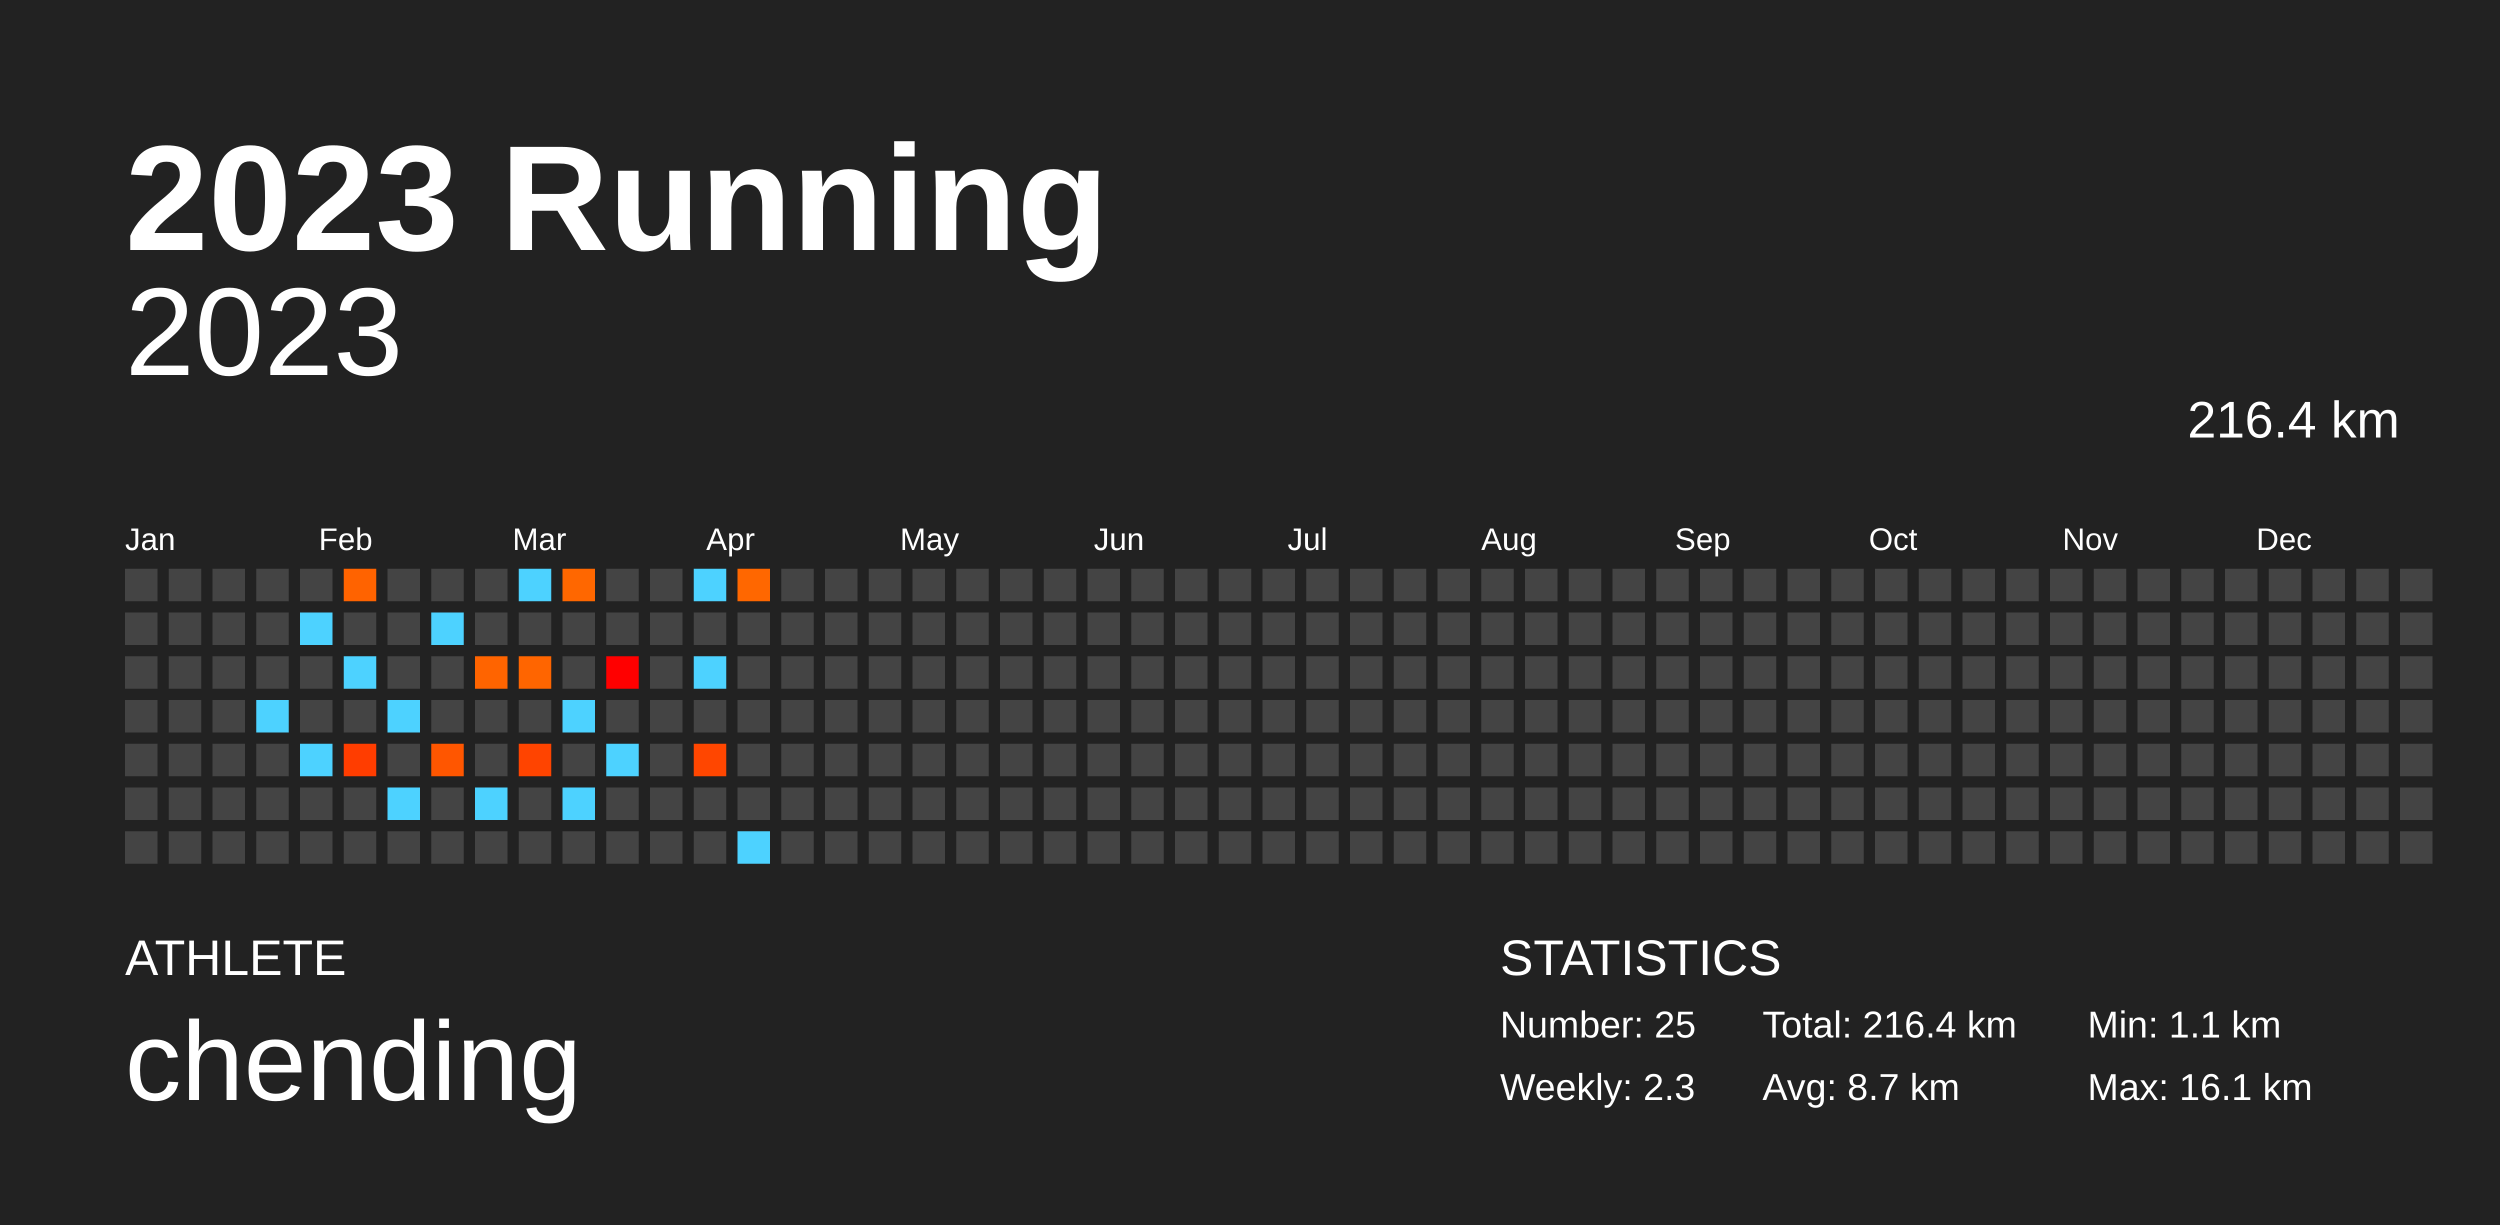
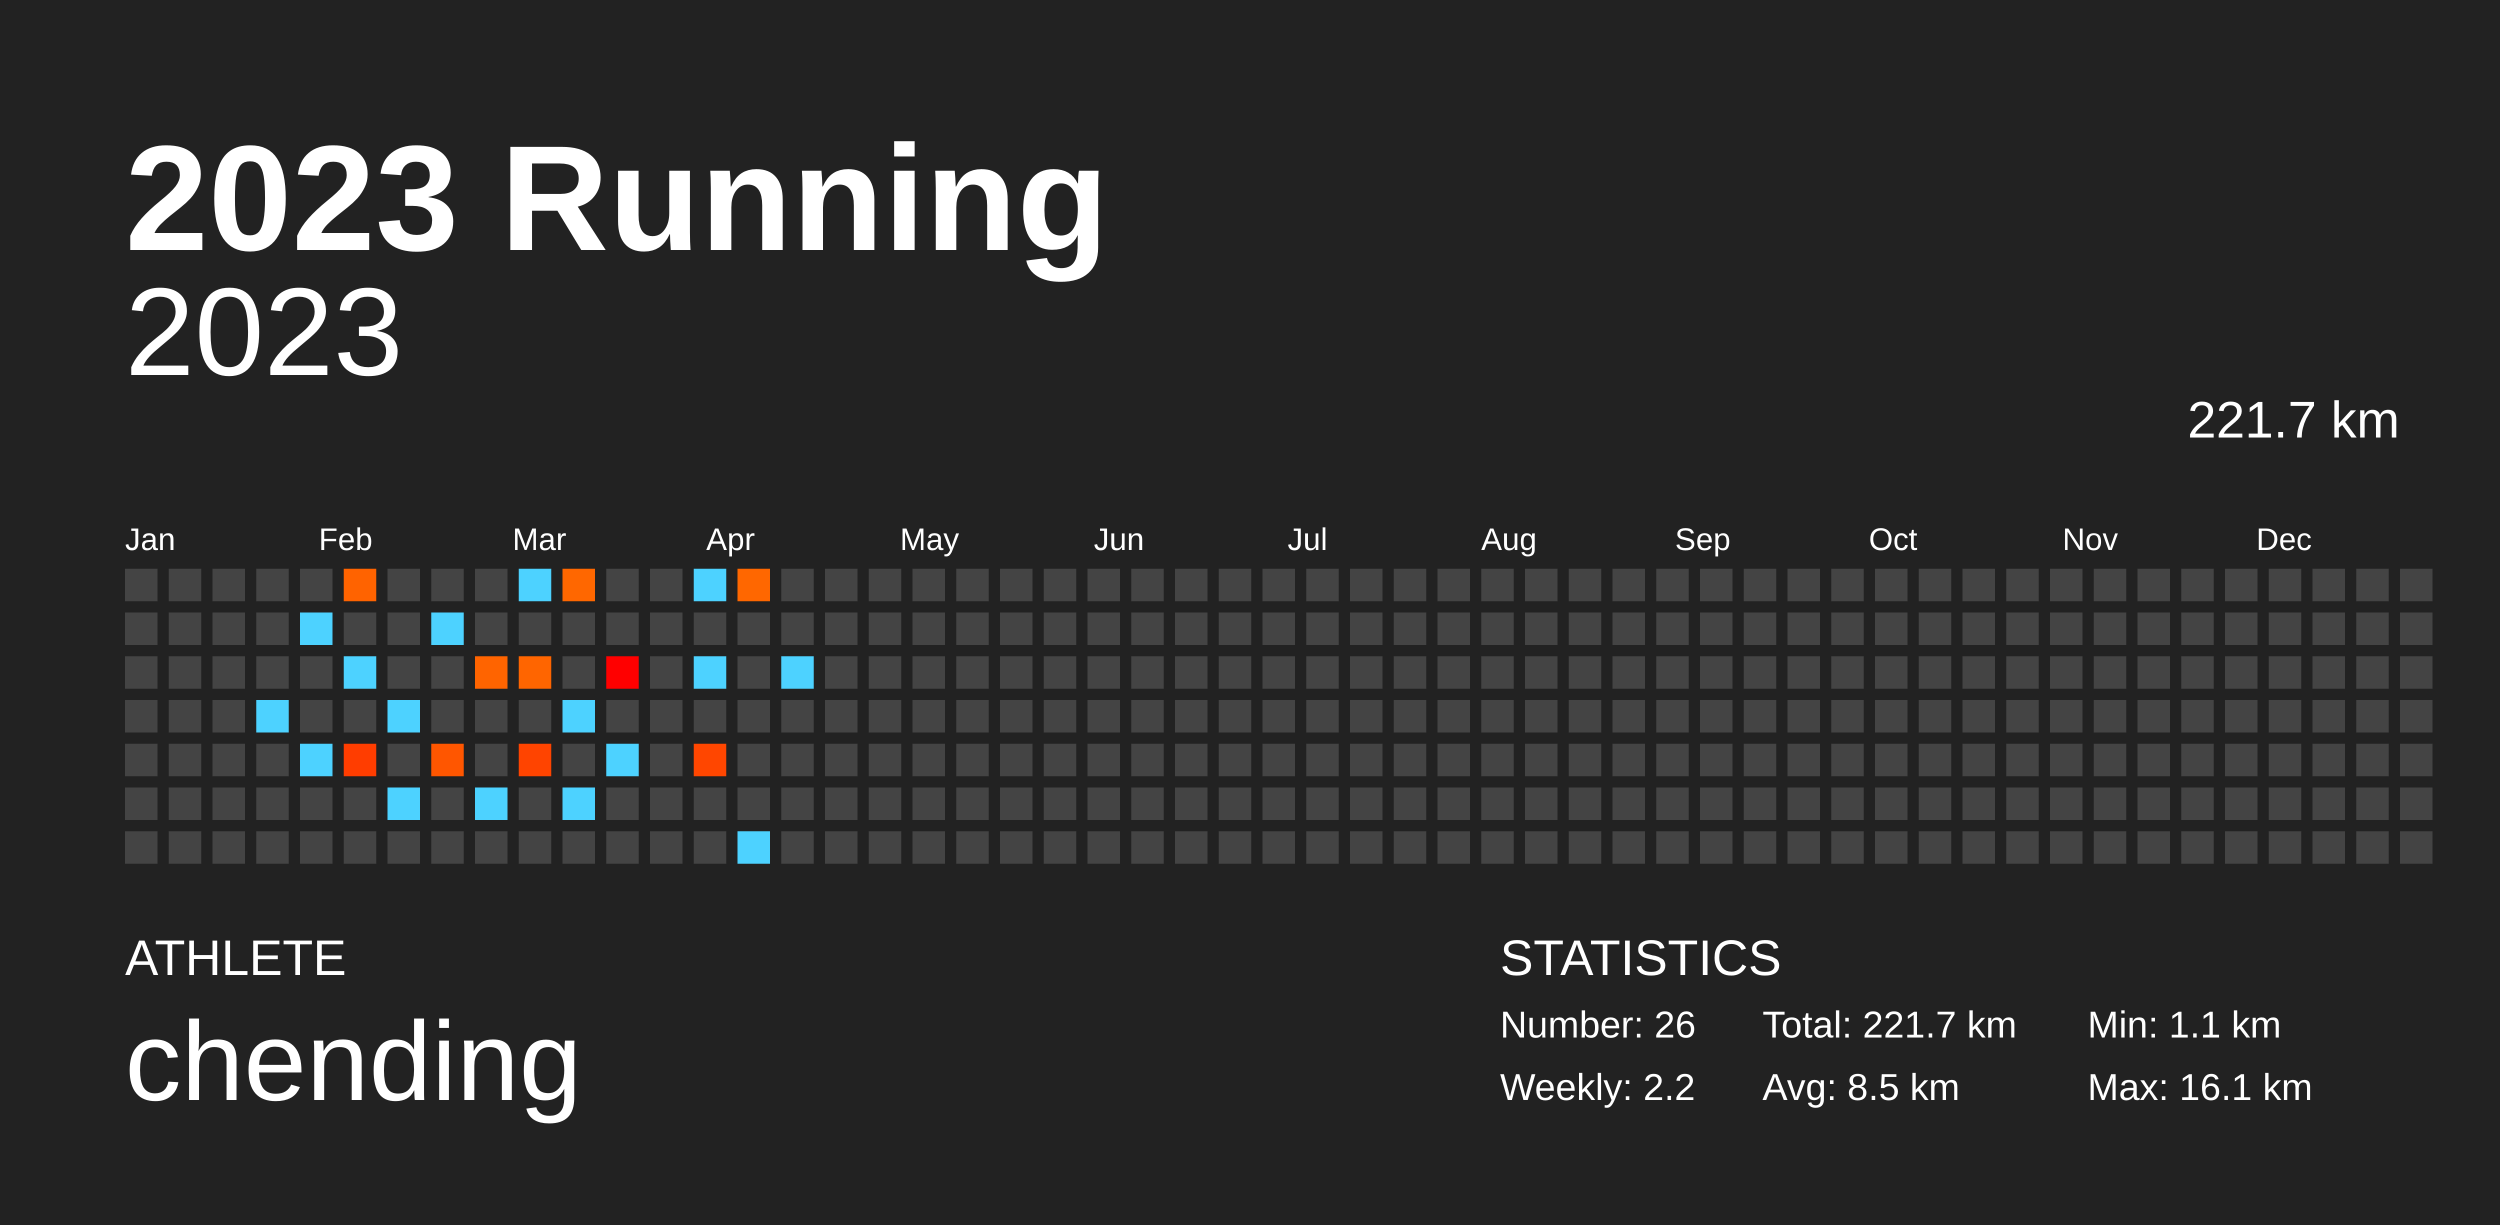
<svg xmlns="http://www.w3.org/2000/svg" baseProfile="full" height="98mm" version="1.1" viewBox="0,0,200,98" width="200mm">
  <defs />
  <rect fill="#222222" height="98" width="200" x="0" y="0" />
  <text fill="#FFFFFF" style="font-size:12px; font-family:Arial; font-weight:bold;" x="10" y="20">2023 Running</text>
  <text fill="#FFFFFF" style="font-size:4px; font-family:Arial" x="10" y="78">ATHLETE</text>
  <text fill="#FFFFFF" style="font-size:9px; font-family:Arial" x="10" y="88">chending</text>
  <text fill="#FFFFFF" style="font-size:4px; font-family:Arial" x="120" y="78">STATISTICS</text>
-   <text fill="#FFFFFF" style="font-size:3px; font-family:Arial" x="120" y="83">Number: 25</text>
-   <text fill="#FFFFFF" style="font-size:3px; font-family:Arial" x="120" y="88">Weekly: 2.3</text>
-   <text fill="#FFFFFF" style="font-size:3px; font-family:Arial" x="141" y="83">Total: 216.4 km</text>
-   <text fill="#FFFFFF" style="font-size:3px; font-family:Arial" x="141" y="88">Avg: 8.7 km</text>
+   <text fill="#FFFFFF" style="font-size:3px; font-family:Arial" x="120" y="83">Number: 26</text>
+   <text fill="#FFFFFF" style="font-size:3px; font-family:Arial" x="120" y="88">Weekly: 2.2</text>
+   <text fill="#FFFFFF" style="font-size:3px; font-family:Arial" x="141" y="83">Total: 221.7 km</text>
+   <text fill="#FFFFFF" style="font-size:3px; font-family:Arial" x="141" y="88">Avg: 8.5 km</text>
  <text fill="#FFFFFF" style="font-size:3px; font-family:Arial" x="167" y="83">Min: 1.1 km</text>
  <text fill="#FFFFFF" style="font-size:3px; font-family:Arial" x="167" y="88">Max: 16.1 km</text>
  <text alignment-baseline="hanging" fill="#FFFFFF" style="font-size:10.0px; font-family:Arial;" x="10" y="30">2023</text>
-   <text alignment-baseline="hanging" fill="#FFFFFF" style="font-size:4.125px; font-family:Arial;" x="175" y="35">216.4 km</text>
+   <text alignment-baseline="hanging" fill="#FFFFFF" style="font-size:4.125px; font-family:Arial;" x="175" y="35">221.7 km</text>
  <text fill="#FFFFFF" style="font-size:2.5px; font-family:Arial" x="10.0" y="44">Jan</text>
  <text fill="#FFFFFF" style="font-size:2.5px; font-family:Arial" x="25.5" y="44">Feb</text>
  <text fill="#FFFFFF" style="font-size:2.5px; font-family:Arial" x="41.0" y="44">Mar</text>
  <text fill="#FFFFFF" style="font-size:2.5px; font-family:Arial" x="56.5" y="44">Apr</text>
  <text fill="#FFFFFF" style="font-size:2.5px; font-family:Arial" x="72.0" y="44">May</text>
  <text fill="#FFFFFF" style="font-size:2.5px; font-family:Arial" x="87.5" y="44">Jun</text>
  <text fill="#FFFFFF" style="font-size:2.5px; font-family:Arial" x="103.0" y="44">Jul</text>
  <text fill="#FFFFFF" style="font-size:2.5px; font-family:Arial" x="118.5" y="44">Aug</text>
  <text fill="#FFFFFF" style="font-size:2.5px; font-family:Arial" x="134.0" y="44">Sep</text>
  <text fill="#FFFFFF" style="font-size:2.5px; font-family:Arial" x="149.5" y="44">Oct</text>
  <text fill="#FFFFFF" style="font-size:2.5px; font-family:Arial" x="165.0" y="44">Nov</text>
  <text fill="#FFFFFF" style="font-size:2.5px; font-family:Arial" x="180.5" y="44">Dec</text>
  <rect fill="#444444" height="2.6" width="2.6" x="10.0" y="45.5" />
  <rect fill="#444444" height="2.6" width="2.6" x="10.0" y="49.0" />
  <rect fill="#444444" height="2.6" width="2.6" x="10.0" y="52.5" />
  <rect fill="#444444" height="2.6" width="2.6" x="10.0" y="56.0" />
  <rect fill="#444444" height="2.6" width="2.6" x="10.0" y="59.5" />
  <rect fill="#444444" height="2.6" width="2.6" x="10.0" y="63.0" />
  <rect fill="#444444" height="2.6" width="2.6" x="10.0" y="66.5" />
  <rect fill="#444444" height="2.6" width="2.6" x="13.5" y="45.5" />
  <rect fill="#444444" height="2.6" width="2.6" x="13.5" y="49.0" />
  <rect fill="#444444" height="2.6" width="2.6" x="13.5" y="52.5" />
  <rect fill="#444444" height="2.6" width="2.6" x="13.5" y="56.0" />
  <rect fill="#444444" height="2.6" width="2.6" x="13.5" y="59.5" />
  <rect fill="#444444" height="2.6" width="2.6" x="13.5" y="63.0" />
  <rect fill="#444444" height="2.6" width="2.6" x="13.5" y="66.5" />
  <rect fill="#444444" height="2.6" width="2.6" x="17.0" y="45.5" />
  <rect fill="#444444" height="2.6" width="2.6" x="17.0" y="49.0" />
  <rect fill="#444444" height="2.6" width="2.6" x="17.0" y="52.5" />
  <rect fill="#444444" height="2.6" width="2.6" x="17.0" y="56.0" />
  <rect fill="#444444" height="2.6" width="2.6" x="17.0" y="59.5" />
  <rect fill="#444444" height="2.6" width="2.6" x="17.0" y="63.0" />
  <rect fill="#444444" height="2.6" width="2.6" x="17.0" y="66.5" />
  <rect fill="#444444" height="2.6" width="2.6" x="20.5" y="45.5" />
  <rect fill="#444444" height="2.6" width="2.6" x="20.5" y="49.0" />
  <rect fill="#444444" height="2.6" width="2.6" x="20.5" y="52.5" />
  <rect fill="#4dd2ff" height="2.6" width="2.6" x="20.5" y="56.0" />
  <rect fill="#444444" height="2.6" width="2.6" x="20.5" y="59.5" />
  <rect fill="#444444" height="2.6" width="2.6" x="20.5" y="63.0" />
  <rect fill="#444444" height="2.6" width="2.6" x="20.5" y="66.5" />
  <rect fill="#444444" height="2.6" width="2.6" x="24.0" y="45.5" />
  <rect fill="#4dd2ff" height="2.6" width="2.6" x="24.0" y="49.0" />
  <rect fill="#444444" height="2.6" width="2.6" x="24.0" y="52.5" />
  <rect fill="#444444" height="2.6" width="2.6" x="24.0" y="56.0" />
  <rect fill="#4dd2ff" height="2.6" width="2.6" x="24.0" y="59.5" />
  <rect fill="#444444" height="2.6" width="2.6" x="24.0" y="63.0" />
  <rect fill="#444444" height="2.6" width="2.6" x="24.0" y="66.5" />
  <rect fill="#ff6300" height="2.6" width="2.6" x="27.5" y="45.5" />
  <rect fill="#444444" height="2.6" width="2.6" x="27.5" y="49.0" />
  <rect fill="#4dd2ff" height="2.6" width="2.6" x="27.5" y="52.5" />
  <rect fill="#444444" height="2.6" width="2.6" x="27.5" y="56.0" />
  <rect fill="#ff3d00" height="2.6" width="2.6" x="27.5" y="59.5" />
  <rect fill="#444444" height="2.6" width="2.6" x="27.5" y="63.0" />
  <rect fill="#444444" height="2.6" width="2.6" x="27.5" y="66.5" />
  <rect fill="#444444" height="2.6" width="2.6" x="31.0" y="45.5" />
  <rect fill="#444444" height="2.6" width="2.6" x="31.0" y="49.0" />
  <rect fill="#444444" height="2.6" width="2.6" x="31.0" y="52.5" />
  <rect fill="#4dd2ff" height="2.6" width="2.6" x="31.0" y="56.0" />
  <rect fill="#444444" height="2.6" width="2.6" x="31.0" y="59.5" />
  <rect fill="#4dd2ff" height="2.6" width="2.6" x="31.0" y="63.0" />
  <rect fill="#444444" height="2.6" width="2.6" x="31.0" y="66.5" />
  <rect fill="#444444" height="2.6" width="2.6" x="34.5" y="45.5" />
  <rect fill="#4dd2ff" height="2.6" width="2.6" x="34.5" y="49.0" />
  <rect fill="#444444" height="2.6" width="2.6" x="34.5" y="52.5" />
  <rect fill="#444444" height="2.6" width="2.6" x="34.5" y="56.0" />
  <rect fill="#ff5600" height="2.6" width="2.6" x="34.5" y="59.5" />
  <rect fill="#444444" height="2.6" width="2.6" x="34.5" y="63.0" />
  <rect fill="#444444" height="2.6" width="2.6" x="34.5" y="66.5" />
  <rect fill="#444444" height="2.6" width="2.6" x="38.0" y="45.5" />
  <rect fill="#444444" height="2.6" width="2.6" x="38.0" y="49.0" />
  <rect fill="#ff6400" height="2.6" width="2.6" x="38.0" y="52.5" />
  <rect fill="#444444" height="2.6" width="2.6" x="38.0" y="56.0" />
  <rect fill="#444444" height="2.6" width="2.6" x="38.0" y="59.5" />
  <rect fill="#4dd2ff" height="2.6" width="2.6" x="38.0" y="63.0" />
  <rect fill="#444444" height="2.6" width="2.6" x="38.0" y="66.5" />
  <rect fill="#4dd2ff" height="2.6" width="2.6" x="41.5" y="45.5" />
  <rect fill="#444444" height="2.6" width="2.6" x="41.5" y="49.0" />
  <rect fill="#ff6500" height="2.6" width="2.6" x="41.5" y="52.5" />
  <rect fill="#444444" height="2.6" width="2.6" x="41.5" y="56.0" />
  <rect fill="#ff4400" height="2.6" width="2.6" x="41.5" y="59.5" />
  <rect fill="#444444" height="2.6" width="2.6" x="41.5" y="63.0" />
  <rect fill="#444444" height="2.6" width="2.6" x="41.5" y="66.5" />
  <rect fill="#ff6700" height="2.6" width="2.6" x="45.0" y="45.5" />
  <rect fill="#444444" height="2.6" width="2.6" x="45.0" y="49.0" />
  <rect fill="#444444" height="2.6" width="2.6" x="45.0" y="52.5" />
  <rect fill="#4dd2ff" height="2.6" width="2.6" x="45.0" y="56.0" />
  <rect fill="#444444" height="2.6" width="2.6" x="45.0" y="59.5" />
  <rect fill="#4dd2ff" height="2.6" width="2.6" x="45.0" y="63.0" />
  <rect fill="#444444" height="2.6" width="2.6" x="45.0" y="66.5" />
  <rect fill="#444444" height="2.6" width="2.6" x="48.5" y="45.5" />
  <rect fill="#444444" height="2.6" width="2.6" x="48.5" y="49.0" />
  <rect fill="#ff0000" height="2.6" width="2.6" x="48.5" y="52.5" />
  <rect fill="#444444" height="2.6" width="2.6" x="48.5" y="56.0" />
  <rect fill="#4dd2ff" height="2.6" width="2.6" x="48.5" y="59.5" />
  <rect fill="#444444" height="2.6" width="2.6" x="48.5" y="63.0" />
  <rect fill="#444444" height="2.6" width="2.6" x="48.5" y="66.5" />
  <rect fill="#444444" height="2.6" width="2.6" x="52.0" y="45.5" />
  <rect fill="#444444" height="2.6" width="2.6" x="52.0" y="49.0" />
  <rect fill="#444444" height="2.6" width="2.6" x="52.0" y="52.5" />
  <rect fill="#444444" height="2.6" width="2.6" x="52.0" y="56.0" />
  <rect fill="#444444" height="2.6" width="2.6" x="52.0" y="59.5" />
  <rect fill="#444444" height="2.6" width="2.6" x="52.0" y="63.0" />
  <rect fill="#444444" height="2.6" width="2.6" x="52.0" y="66.5" />
  <rect fill="#4dd2ff" height="2.6" width="2.6" x="55.5" y="45.5" />
  <rect fill="#444444" height="2.6" width="2.6" x="55.5" y="49.0" />
  <rect fill="#4dd2ff" height="2.6" width="2.6" x="55.5" y="52.5" />
  <rect fill="#444444" height="2.6" width="2.6" x="55.5" y="56.0" />
  <rect fill="#ff4600" height="2.6" width="2.6" x="55.5" y="59.5" />
  <rect fill="#444444" height="2.6" width="2.6" x="55.5" y="63.0" />
  <rect fill="#444444" height="2.6" width="2.6" x="55.5" y="66.5" />
  <rect fill="#ff6700" height="2.6" width="2.6" x="59.0" y="45.5" />
  <rect fill="#444444" height="2.6" width="2.6" x="59.0" y="49.0" />
  <rect fill="#444444" height="2.6" width="2.6" x="59.0" y="52.5" />
  <rect fill="#444444" height="2.6" width="2.6" x="59.0" y="56.0" />
  <rect fill="#444444" height="2.6" width="2.6" x="59.0" y="59.5" />
  <rect fill="#444444" height="2.6" width="2.6" x="59.0" y="63.0" />
  <rect fill="#4dd2ff" height="2.6" width="2.6" x="59.0" y="66.5" />
  <rect fill="#444444" height="2.6" width="2.6" x="62.5" y="45.5" />
  <rect fill="#444444" height="2.6" width="2.6" x="62.5" y="49.0" />
-   <rect fill="#444444" height="2.6" width="2.6" x="62.5" y="52.5" />
+   <rect fill="#4dd2ff" height="2.6" width="2.6" x="62.5" y="52.5" />
  <rect fill="#444444" height="2.6" width="2.6" x="62.5" y="56.0" />
  <rect fill="#444444" height="2.6" width="2.6" x="62.5" y="59.5" />
  <rect fill="#444444" height="2.6" width="2.6" x="62.5" y="63.0" />
  <rect fill="#444444" height="2.6" width="2.6" x="62.5" y="66.5" />
  <rect fill="#444444" height="2.6" width="2.6" x="66.0" y="45.5" />
  <rect fill="#444444" height="2.6" width="2.6" x="66.0" y="49.0" />
  <rect fill="#444444" height="2.6" width="2.6" x="66.0" y="52.5" />
  <rect fill="#444444" height="2.6" width="2.6" x="66.0" y="56.0" />
  <rect fill="#444444" height="2.6" width="2.6" x="66.0" y="59.5" />
  <rect fill="#444444" height="2.6" width="2.6" x="66.0" y="63.0" />
  <rect fill="#444444" height="2.6" width="2.6" x="66.0" y="66.5" />
  <rect fill="#444444" height="2.6" width="2.6" x="69.5" y="45.5" />
  <rect fill="#444444" height="2.6" width="2.6" x="69.5" y="49.0" />
  <rect fill="#444444" height="2.6" width="2.6" x="69.5" y="52.5" />
  <rect fill="#444444" height="2.6" width="2.6" x="69.5" y="56.0" />
  <rect fill="#444444" height="2.6" width="2.6" x="69.5" y="59.5" />
  <rect fill="#444444" height="2.6" width="2.6" x="69.5" y="63.0" />
  <rect fill="#444444" height="2.6" width="2.6" x="69.5" y="66.5" />
  <rect fill="#444444" height="2.6" width="2.6" x="73.0" y="45.5" />
  <rect fill="#444444" height="2.6" width="2.6" x="73.0" y="49.0" />
  <rect fill="#444444" height="2.6" width="2.6" x="73.0" y="52.5" />
  <rect fill="#444444" height="2.6" width="2.6" x="73.0" y="56.0" />
  <rect fill="#444444" height="2.6" width="2.6" x="73.0" y="59.5" />
  <rect fill="#444444" height="2.6" width="2.6" x="73.0" y="63.0" />
  <rect fill="#444444" height="2.6" width="2.6" x="73.0" y="66.5" />
  <rect fill="#444444" height="2.6" width="2.6" x="76.5" y="45.5" />
  <rect fill="#444444" height="2.6" width="2.6" x="76.5" y="49.0" />
  <rect fill="#444444" height="2.6" width="2.6" x="76.5" y="52.5" />
  <rect fill="#444444" height="2.6" width="2.6" x="76.5" y="56.0" />
  <rect fill="#444444" height="2.6" width="2.6" x="76.5" y="59.5" />
  <rect fill="#444444" height="2.6" width="2.6" x="76.5" y="63.0" />
  <rect fill="#444444" height="2.6" width="2.6" x="76.5" y="66.5" />
  <rect fill="#444444" height="2.6" width="2.6" x="80.0" y="45.5" />
  <rect fill="#444444" height="2.6" width="2.6" x="80.0" y="49.0" />
  <rect fill="#444444" height="2.6" width="2.6" x="80.0" y="52.5" />
  <rect fill="#444444" height="2.6" width="2.6" x="80.0" y="56.0" />
  <rect fill="#444444" height="2.6" width="2.6" x="80.0" y="59.5" />
  <rect fill="#444444" height="2.6" width="2.6" x="80.0" y="63.0" />
  <rect fill="#444444" height="2.6" width="2.6" x="80.0" y="66.5" />
  <rect fill="#444444" height="2.6" width="2.6" x="83.5" y="45.5" />
  <rect fill="#444444" height="2.6" width="2.6" x="83.5" y="49.0" />
  <rect fill="#444444" height="2.6" width="2.6" x="83.5" y="52.5" />
  <rect fill="#444444" height="2.6" width="2.6" x="83.5" y="56.0" />
  <rect fill="#444444" height="2.6" width="2.6" x="83.5" y="59.5" />
  <rect fill="#444444" height="2.6" width="2.6" x="83.5" y="63.0" />
  <rect fill="#444444" height="2.6" width="2.6" x="83.5" y="66.5" />
  <rect fill="#444444" height="2.6" width="2.6" x="87.0" y="45.5" />
  <rect fill="#444444" height="2.6" width="2.6" x="87.0" y="49.0" />
  <rect fill="#444444" height="2.6" width="2.6" x="87.0" y="52.5" />
  <rect fill="#444444" height="2.6" width="2.6" x="87.0" y="56.0" />
  <rect fill="#444444" height="2.6" width="2.6" x="87.0" y="59.5" />
  <rect fill="#444444" height="2.6" width="2.6" x="87.0" y="63.0" />
  <rect fill="#444444" height="2.6" width="2.6" x="87.0" y="66.5" />
  <rect fill="#444444" height="2.6" width="2.6" x="90.5" y="45.5" />
  <rect fill="#444444" height="2.6" width="2.6" x="90.5" y="49.0" />
  <rect fill="#444444" height="2.6" width="2.6" x="90.5" y="52.5" />
  <rect fill="#444444" height="2.6" width="2.6" x="90.5" y="56.0" />
  <rect fill="#444444" height="2.6" width="2.6" x="90.5" y="59.5" />
  <rect fill="#444444" height="2.6" width="2.6" x="90.5" y="63.0" />
  <rect fill="#444444" height="2.6" width="2.6" x="90.5" y="66.5" />
  <rect fill="#444444" height="2.6" width="2.6" x="94.0" y="45.5" />
  <rect fill="#444444" height="2.6" width="2.6" x="94.0" y="49.0" />
  <rect fill="#444444" height="2.6" width="2.6" x="94.0" y="52.5" />
  <rect fill="#444444" height="2.6" width="2.6" x="94.0" y="56.0" />
  <rect fill="#444444" height="2.6" width="2.6" x="94.0" y="59.5" />
  <rect fill="#444444" height="2.6" width="2.6" x="94.0" y="63.0" />
  <rect fill="#444444" height="2.6" width="2.6" x="94.0" y="66.5" />
  <rect fill="#444444" height="2.6" width="2.6" x="97.5" y="45.5" />
  <rect fill="#444444" height="2.6" width="2.6" x="97.5" y="49.0" />
  <rect fill="#444444" height="2.6" width="2.6" x="97.5" y="52.5" />
  <rect fill="#444444" height="2.6" width="2.6" x="97.5" y="56.0" />
  <rect fill="#444444" height="2.6" width="2.6" x="97.5" y="59.5" />
  <rect fill="#444444" height="2.6" width="2.6" x="97.5" y="63.0" />
  <rect fill="#444444" height="2.6" width="2.6" x="97.5" y="66.5" />
  <rect fill="#444444" height="2.6" width="2.6" x="101.0" y="45.5" />
  <rect fill="#444444" height="2.6" width="2.6" x="101.0" y="49.0" />
  <rect fill="#444444" height="2.6" width="2.6" x="101.0" y="52.5" />
  <rect fill="#444444" height="2.6" width="2.6" x="101.0" y="56.0" />
  <rect fill="#444444" height="2.6" width="2.6" x="101.0" y="59.5" />
  <rect fill="#444444" height="2.6" width="2.6" x="101.0" y="63.0" />
  <rect fill="#444444" height="2.6" width="2.6" x="101.0" y="66.5" />
  <rect fill="#444444" height="2.6" width="2.6" x="104.5" y="45.5" />
  <rect fill="#444444" height="2.6" width="2.6" x="104.5" y="49.0" />
  <rect fill="#444444" height="2.6" width="2.6" x="104.5" y="52.5" />
  <rect fill="#444444" height="2.6" width="2.6" x="104.5" y="56.0" />
  <rect fill="#444444" height="2.6" width="2.6" x="104.5" y="59.5" />
  <rect fill="#444444" height="2.6" width="2.6" x="104.5" y="63.0" />
  <rect fill="#444444" height="2.6" width="2.6" x="104.5" y="66.5" />
  <rect fill="#444444" height="2.6" width="2.6" x="108.0" y="45.5" />
  <rect fill="#444444" height="2.6" width="2.6" x="108.0" y="49.0" />
  <rect fill="#444444" height="2.6" width="2.6" x="108.0" y="52.5" />
  <rect fill="#444444" height="2.6" width="2.6" x="108.0" y="56.0" />
  <rect fill="#444444" height="2.6" width="2.6" x="108.0" y="59.5" />
  <rect fill="#444444" height="2.6" width="2.6" x="108.0" y="63.0" />
  <rect fill="#444444" height="2.6" width="2.6" x="108.0" y="66.5" />
  <rect fill="#444444" height="2.6" width="2.6" x="111.5" y="45.5" />
  <rect fill="#444444" height="2.6" width="2.6" x="111.5" y="49.0" />
  <rect fill="#444444" height="2.6" width="2.6" x="111.5" y="52.5" />
  <rect fill="#444444" height="2.6" width="2.6" x="111.5" y="56.0" />
  <rect fill="#444444" height="2.6" width="2.6" x="111.5" y="59.5" />
  <rect fill="#444444" height="2.6" width="2.6" x="111.5" y="63.0" />
  <rect fill="#444444" height="2.6" width="2.6" x="111.5" y="66.5" />
  <rect fill="#444444" height="2.6" width="2.6" x="115.0" y="45.5" />
  <rect fill="#444444" height="2.6" width="2.6" x="115.0" y="49.0" />
  <rect fill="#444444" height="2.6" width="2.6" x="115.0" y="52.5" />
  <rect fill="#444444" height="2.6" width="2.6" x="115.0" y="56.0" />
  <rect fill="#444444" height="2.6" width="2.6" x="115.0" y="59.5" />
  <rect fill="#444444" height="2.6" width="2.6" x="115.0" y="63.0" />
  <rect fill="#444444" height="2.6" width="2.6" x="115.0" y="66.5" />
  <rect fill="#444444" height="2.6" width="2.6" x="118.5" y="45.5" />
  <rect fill="#444444" height="2.6" width="2.6" x="118.5" y="49.0" />
  <rect fill="#444444" height="2.6" width="2.6" x="118.5" y="52.5" />
  <rect fill="#444444" height="2.6" width="2.6" x="118.5" y="56.0" />
  <rect fill="#444444" height="2.6" width="2.6" x="118.5" y="59.5" />
  <rect fill="#444444" height="2.6" width="2.6" x="118.5" y="63.0" />
  <rect fill="#444444" height="2.6" width="2.6" x="118.5" y="66.5" />
  <rect fill="#444444" height="2.6" width="2.6" x="122.0" y="45.5" />
  <rect fill="#444444" height="2.6" width="2.6" x="122.0" y="49.0" />
  <rect fill="#444444" height="2.6" width="2.6" x="122.0" y="52.5" />
  <rect fill="#444444" height="2.6" width="2.6" x="122.0" y="56.0" />
  <rect fill="#444444" height="2.6" width="2.6" x="122.0" y="59.5" />
  <rect fill="#444444" height="2.6" width="2.6" x="122.0" y="63.0" />
  <rect fill="#444444" height="2.6" width="2.6" x="122.0" y="66.5" />
  <rect fill="#444444" height="2.6" width="2.6" x="125.5" y="45.5" />
  <rect fill="#444444" height="2.6" width="2.6" x="125.5" y="49.0" />
  <rect fill="#444444" height="2.6" width="2.6" x="125.5" y="52.5" />
  <rect fill="#444444" height="2.6" width="2.6" x="125.5" y="56.0" />
  <rect fill="#444444" height="2.6" width="2.6" x="125.5" y="59.5" />
  <rect fill="#444444" height="2.6" width="2.6" x="125.5" y="63.0" />
  <rect fill="#444444" height="2.6" width="2.6" x="125.5" y="66.5" />
  <rect fill="#444444" height="2.6" width="2.6" x="129.0" y="45.5" />
  <rect fill="#444444" height="2.6" width="2.6" x="129.0" y="49.0" />
  <rect fill="#444444" height="2.6" width="2.6" x="129.0" y="52.5" />
  <rect fill="#444444" height="2.6" width="2.6" x="129.0" y="56.0" />
  <rect fill="#444444" height="2.6" width="2.6" x="129.0" y="59.5" />
  <rect fill="#444444" height="2.6" width="2.6" x="129.0" y="63.0" />
  <rect fill="#444444" height="2.6" width="2.6" x="129.0" y="66.5" />
  <rect fill="#444444" height="2.6" width="2.6" x="132.5" y="45.5" />
  <rect fill="#444444" height="2.6" width="2.6" x="132.5" y="49.0" />
  <rect fill="#444444" height="2.6" width="2.6" x="132.5" y="52.5" />
  <rect fill="#444444" height="2.6" width="2.6" x="132.5" y="56.0" />
  <rect fill="#444444" height="2.6" width="2.6" x="132.5" y="59.5" />
  <rect fill="#444444" height="2.6" width="2.6" x="132.5" y="63.0" />
  <rect fill="#444444" height="2.6" width="2.6" x="132.5" y="66.5" />
  <rect fill="#444444" height="2.6" width="2.6" x="136.0" y="45.5" />
  <rect fill="#444444" height="2.6" width="2.6" x="136.0" y="49.0" />
  <rect fill="#444444" height="2.6" width="2.6" x="136.0" y="52.5" />
  <rect fill="#444444" height="2.6" width="2.6" x="136.0" y="56.0" />
  <rect fill="#444444" height="2.6" width="2.6" x="136.0" y="59.5" />
  <rect fill="#444444" height="2.6" width="2.6" x="136.0" y="63.0" />
  <rect fill="#444444" height="2.6" width="2.6" x="136.0" y="66.5" />
  <rect fill="#444444" height="2.6" width="2.6" x="139.5" y="45.5" />
  <rect fill="#444444" height="2.6" width="2.6" x="139.5" y="49.0" />
  <rect fill="#444444" height="2.6" width="2.6" x="139.5" y="52.5" />
  <rect fill="#444444" height="2.6" width="2.6" x="139.5" y="56.0" />
  <rect fill="#444444" height="2.6" width="2.6" x="139.5" y="59.5" />
  <rect fill="#444444" height="2.6" width="2.6" x="139.5" y="63.0" />
  <rect fill="#444444" height="2.6" width="2.6" x="139.5" y="66.5" />
  <rect fill="#444444" height="2.6" width="2.6" x="143.0" y="45.5" />
  <rect fill="#444444" height="2.6" width="2.6" x="143.0" y="49.0" />
  <rect fill="#444444" height="2.6" width="2.6" x="143.0" y="52.5" />
  <rect fill="#444444" height="2.6" width="2.6" x="143.0" y="56.0" />
  <rect fill="#444444" height="2.6" width="2.6" x="143.0" y="59.5" />
  <rect fill="#444444" height="2.6" width="2.6" x="143.0" y="63.0" />
  <rect fill="#444444" height="2.6" width="2.6" x="143.0" y="66.5" />
  <rect fill="#444444" height="2.6" width="2.6" x="146.5" y="45.5" />
  <rect fill="#444444" height="2.6" width="2.6" x="146.5" y="49.0" />
  <rect fill="#444444" height="2.6" width="2.6" x="146.5" y="52.5" />
  <rect fill="#444444" height="2.6" width="2.6" x="146.5" y="56.0" />
  <rect fill="#444444" height="2.6" width="2.6" x="146.5" y="59.5" />
  <rect fill="#444444" height="2.6" width="2.6" x="146.5" y="63.0" />
  <rect fill="#444444" height="2.6" width="2.6" x="146.5" y="66.5" />
  <rect fill="#444444" height="2.6" width="2.6" x="150.0" y="45.5" />
  <rect fill="#444444" height="2.6" width="2.6" x="150.0" y="49.0" />
  <rect fill="#444444" height="2.6" width="2.6" x="150.0" y="52.5" />
  <rect fill="#444444" height="2.6" width="2.6" x="150.0" y="56.0" />
  <rect fill="#444444" height="2.6" width="2.6" x="150.0" y="59.5" />
  <rect fill="#444444" height="2.6" width="2.6" x="150.0" y="63.0" />
  <rect fill="#444444" height="2.6" width="2.6" x="150.0" y="66.5" />
  <rect fill="#444444" height="2.6" width="2.6" x="153.5" y="45.5" />
  <rect fill="#444444" height="2.6" width="2.6" x="153.5" y="49.0" />
  <rect fill="#444444" height="2.6" width="2.6" x="153.5" y="52.5" />
  <rect fill="#444444" height="2.6" width="2.6" x="153.5" y="56.0" />
  <rect fill="#444444" height="2.6" width="2.6" x="153.5" y="59.5" />
  <rect fill="#444444" height="2.6" width="2.6" x="153.5" y="63.0" />
  <rect fill="#444444" height="2.6" width="2.6" x="153.5" y="66.5" />
  <rect fill="#444444" height="2.6" width="2.6" x="157.0" y="45.5" />
  <rect fill="#444444" height="2.6" width="2.6" x="157.0" y="49.0" />
  <rect fill="#444444" height="2.6" width="2.6" x="157.0" y="52.5" />
  <rect fill="#444444" height="2.6" width="2.6" x="157.0" y="56.0" />
  <rect fill="#444444" height="2.6" width="2.6" x="157.0" y="59.5" />
  <rect fill="#444444" height="2.6" width="2.6" x="157.0" y="63.0" />
  <rect fill="#444444" height="2.6" width="2.6" x="157.0" y="66.5" />
  <rect fill="#444444" height="2.6" width="2.6" x="160.5" y="45.5" />
  <rect fill="#444444" height="2.6" width="2.6" x="160.5" y="49.0" />
  <rect fill="#444444" height="2.6" width="2.6" x="160.5" y="52.5" />
  <rect fill="#444444" height="2.6" width="2.6" x="160.5" y="56.0" />
  <rect fill="#444444" height="2.6" width="2.6" x="160.5" y="59.5" />
  <rect fill="#444444" height="2.6" width="2.6" x="160.5" y="63.0" />
  <rect fill="#444444" height="2.6" width="2.6" x="160.5" y="66.5" />
  <rect fill="#444444" height="2.6" width="2.6" x="164.0" y="45.5" />
  <rect fill="#444444" height="2.6" width="2.6" x="164.0" y="49.0" />
  <rect fill="#444444" height="2.6" width="2.6" x="164.0" y="52.5" />
  <rect fill="#444444" height="2.6" width="2.6" x="164.0" y="56.0" />
  <rect fill="#444444" height="2.6" width="2.6" x="164.0" y="59.5" />
  <rect fill="#444444" height="2.6" width="2.6" x="164.0" y="63.0" />
  <rect fill="#444444" height="2.6" width="2.6" x="164.0" y="66.5" />
  <rect fill="#444444" height="2.6" width="2.6" x="167.5" y="45.5" />
  <rect fill="#444444" height="2.6" width="2.6" x="167.5" y="49.0" />
  <rect fill="#444444" height="2.6" width="2.6" x="167.5" y="52.5" />
  <rect fill="#444444" height="2.6" width="2.6" x="167.5" y="56.0" />
  <rect fill="#444444" height="2.6" width="2.6" x="167.5" y="59.5" />
  <rect fill="#444444" height="2.6" width="2.6" x="167.5" y="63.0" />
  <rect fill="#444444" height="2.6" width="2.6" x="167.5" y="66.5" />
  <rect fill="#444444" height="2.6" width="2.6" x="171.0" y="45.5" />
  <rect fill="#444444" height="2.6" width="2.6" x="171.0" y="49.0" />
  <rect fill="#444444" height="2.6" width="2.6" x="171.0" y="52.5" />
  <rect fill="#444444" height="2.6" width="2.6" x="171.0" y="56.0" />
  <rect fill="#444444" height="2.6" width="2.6" x="171.0" y="59.5" />
  <rect fill="#444444" height="2.6" width="2.6" x="171.0" y="63.0" />
  <rect fill="#444444" height="2.6" width="2.6" x="171.0" y="66.5" />
  <rect fill="#444444" height="2.6" width="2.6" x="174.5" y="45.5" />
  <rect fill="#444444" height="2.6" width="2.6" x="174.5" y="49.0" />
  <rect fill="#444444" height="2.6" width="2.6" x="174.5" y="52.5" />
  <rect fill="#444444" height="2.6" width="2.6" x="174.5" y="56.0" />
  <rect fill="#444444" height="2.6" width="2.6" x="174.5" y="59.5" />
  <rect fill="#444444" height="2.6" width="2.6" x="174.5" y="63.0" />
  <rect fill="#444444" height="2.6" width="2.6" x="174.5" y="66.5" />
  <rect fill="#444444" height="2.6" width="2.6" x="178.0" y="45.5" />
  <rect fill="#444444" height="2.6" width="2.6" x="178.0" y="49.0" />
  <rect fill="#444444" height="2.6" width="2.6" x="178.0" y="52.5" />
  <rect fill="#444444" height="2.6" width="2.6" x="178.0" y="56.0" />
  <rect fill="#444444" height="2.6" width="2.6" x="178.0" y="59.5" />
  <rect fill="#444444" height="2.6" width="2.6" x="178.0" y="63.0" />
  <rect fill="#444444" height="2.6" width="2.6" x="178.0" y="66.5" />
  <rect fill="#444444" height="2.6" width="2.6" x="181.5" y="45.5" />
  <rect fill="#444444" height="2.6" width="2.6" x="181.5" y="49.0" />
  <rect fill="#444444" height="2.6" width="2.6" x="181.5" y="52.5" />
  <rect fill="#444444" height="2.6" width="2.6" x="181.5" y="56.0" />
  <rect fill="#444444" height="2.6" width="2.6" x="181.5" y="59.5" />
  <rect fill="#444444" height="2.6" width="2.6" x="181.5" y="63.0" />
  <rect fill="#444444" height="2.6" width="2.6" x="181.5" y="66.5" />
  <rect fill="#444444" height="2.6" width="2.6" x="185.0" y="45.5" />
  <rect fill="#444444" height="2.6" width="2.6" x="185.0" y="49.0" />
  <rect fill="#444444" height="2.6" width="2.6" x="185.0" y="52.5" />
  <rect fill="#444444" height="2.6" width="2.6" x="185.0" y="56.0" />
  <rect fill="#444444" height="2.6" width="2.6" x="185.0" y="59.5" />
  <rect fill="#444444" height="2.6" width="2.6" x="185.0" y="63.0" />
  <rect fill="#444444" height="2.6" width="2.6" x="185.0" y="66.5" />
  <rect fill="#444444" height="2.6" width="2.6" x="188.5" y="45.5" />
  <rect fill="#444444" height="2.6" width="2.6" x="188.5" y="49.0" />
  <rect fill="#444444" height="2.6" width="2.6" x="188.5" y="52.5" />
  <rect fill="#444444" height="2.6" width="2.6" x="188.5" y="56.0" />
  <rect fill="#444444" height="2.6" width="2.6" x="188.5" y="59.5" />
  <rect fill="#444444" height="2.6" width="2.6" x="188.5" y="63.0" />
  <rect fill="#444444" height="2.6" width="2.6" x="188.5" y="66.5" />
  <rect fill="#444444" height="2.6" width="2.6" x="192.0" y="45.5" />
  <rect fill="#444444" height="2.6" width="2.6" x="192.0" y="49.0" />
  <rect fill="#444444" height="2.6" width="2.6" x="192.0" y="52.5" />
  <rect fill="#444444" height="2.6" width="2.6" x="192.0" y="56.0" />
  <rect fill="#444444" height="2.6" width="2.6" x="192.0" y="59.5" />
  <rect fill="#444444" height="2.6" width="2.6" x="192.0" y="63.0" />
  <rect fill="#444444" height="2.6" width="2.6" x="192.0" y="66.5" />
</svg>
